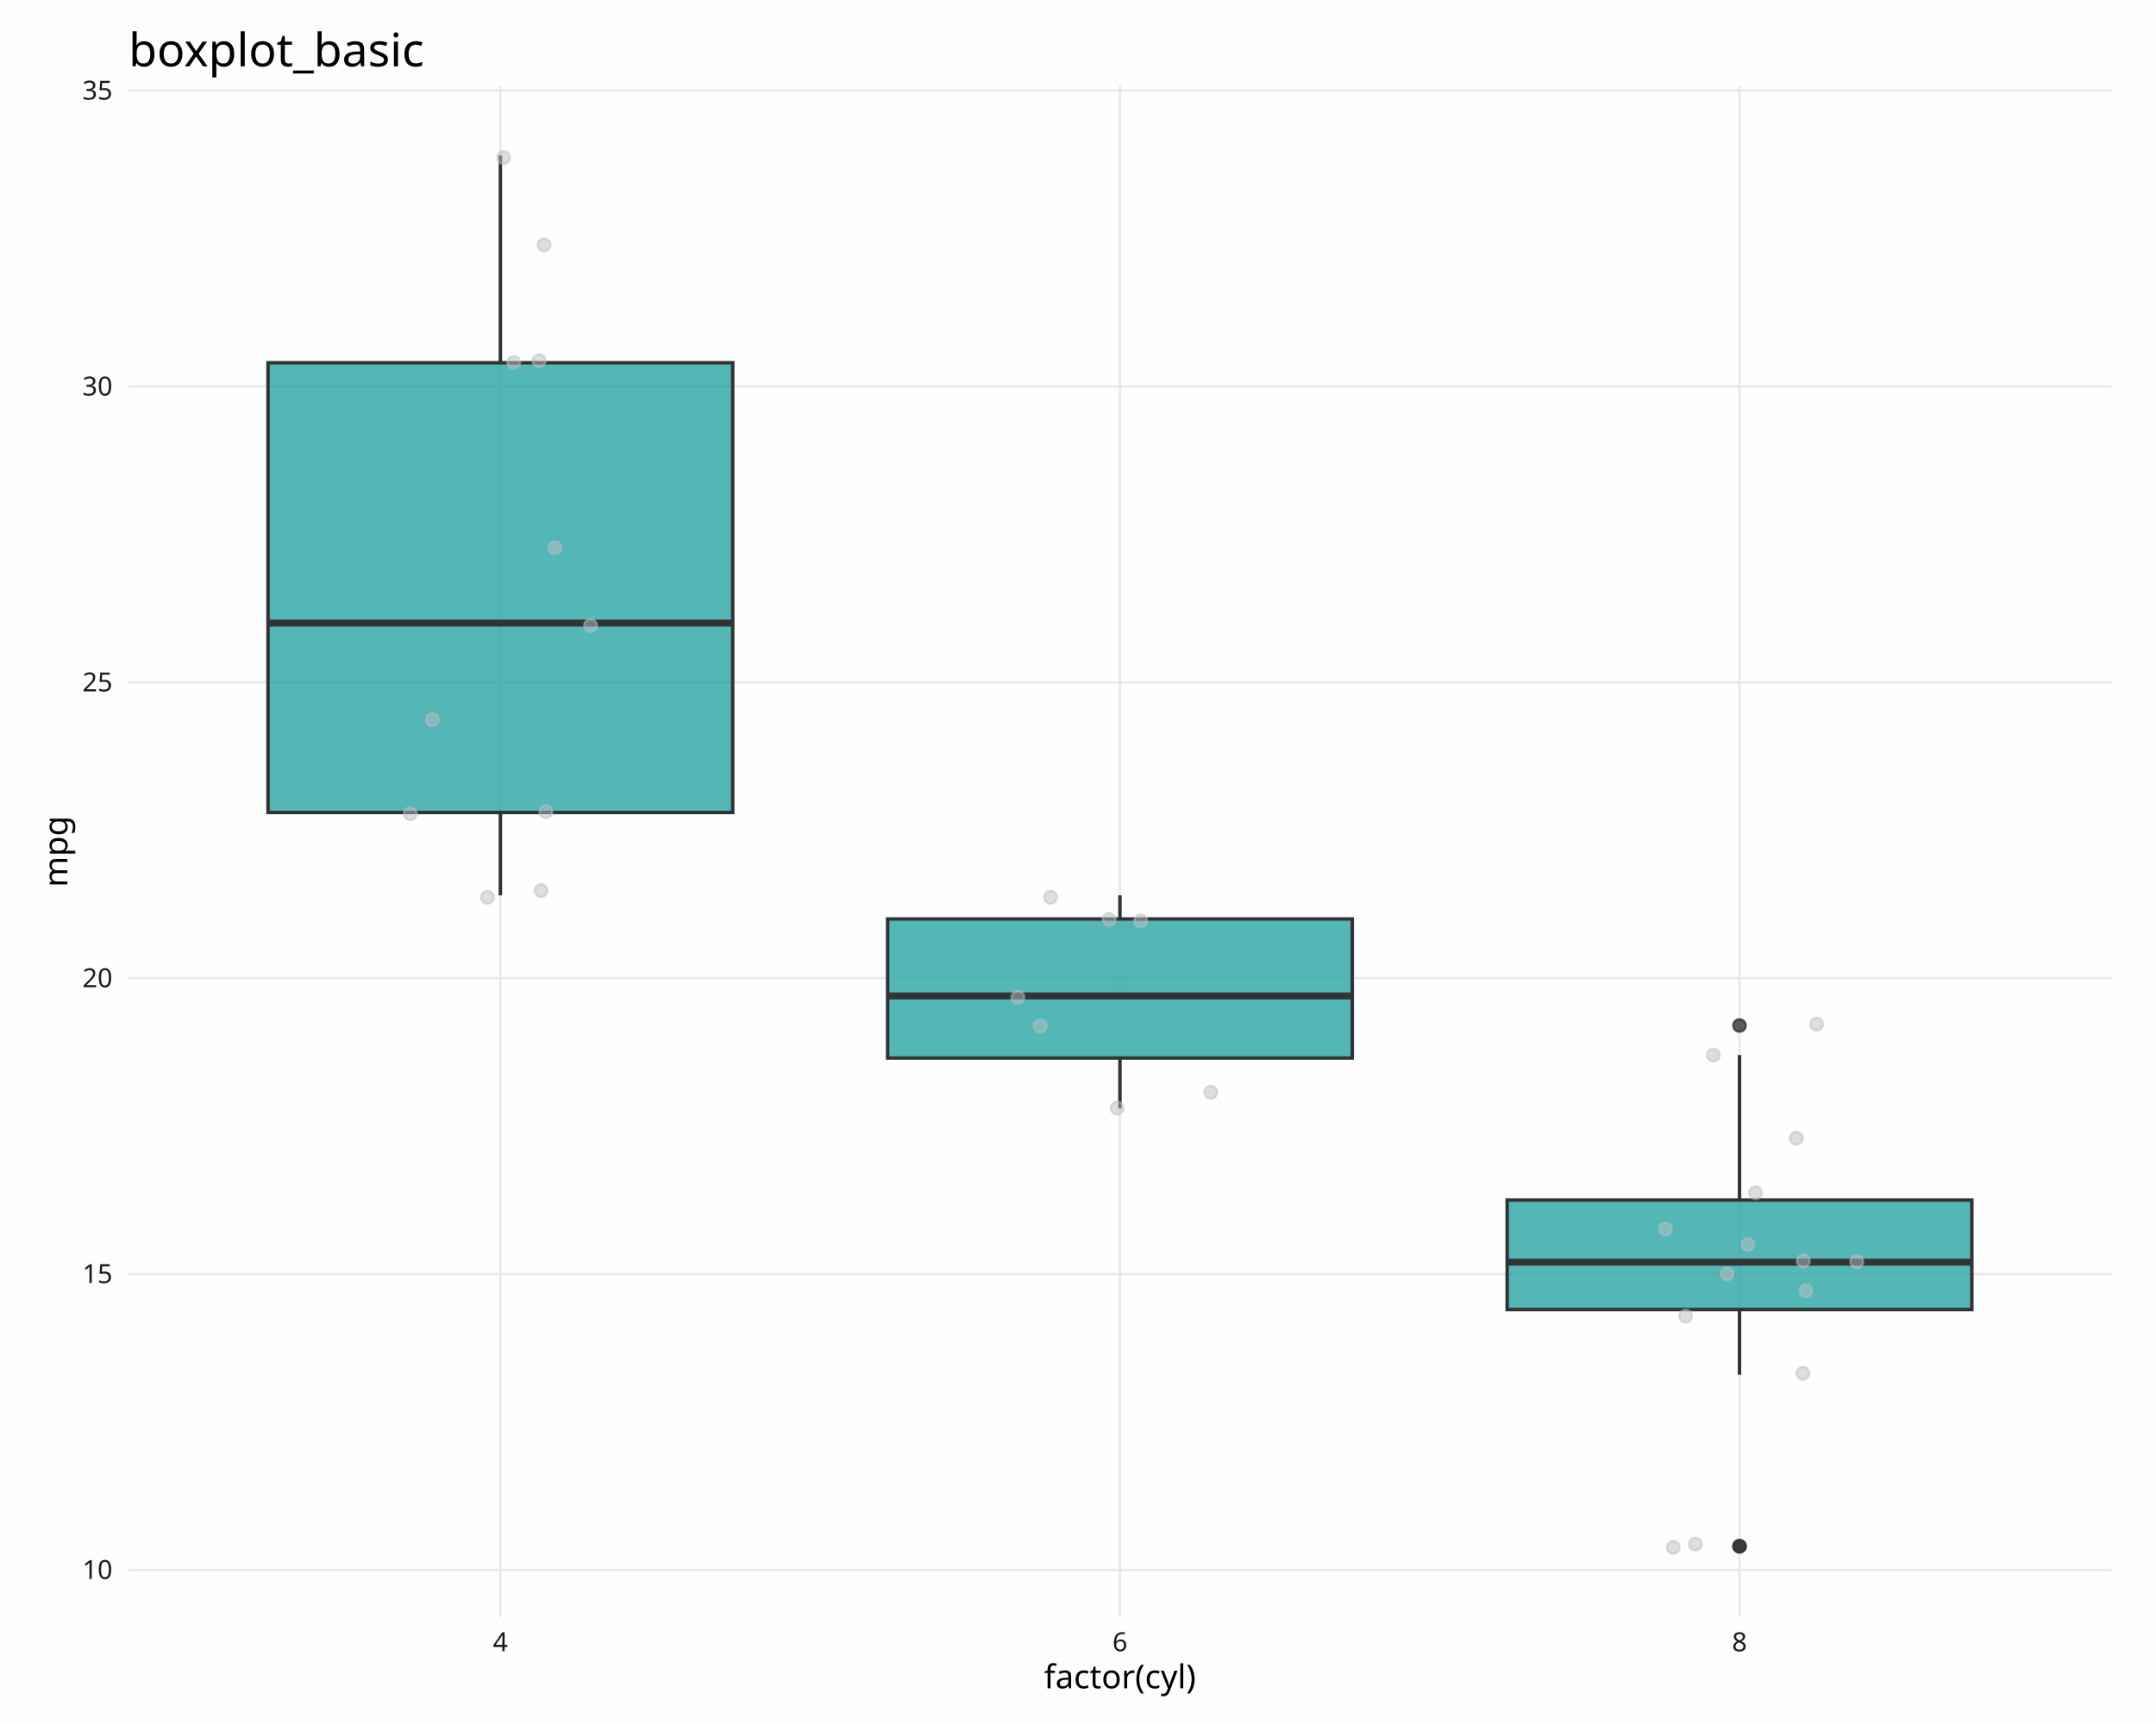
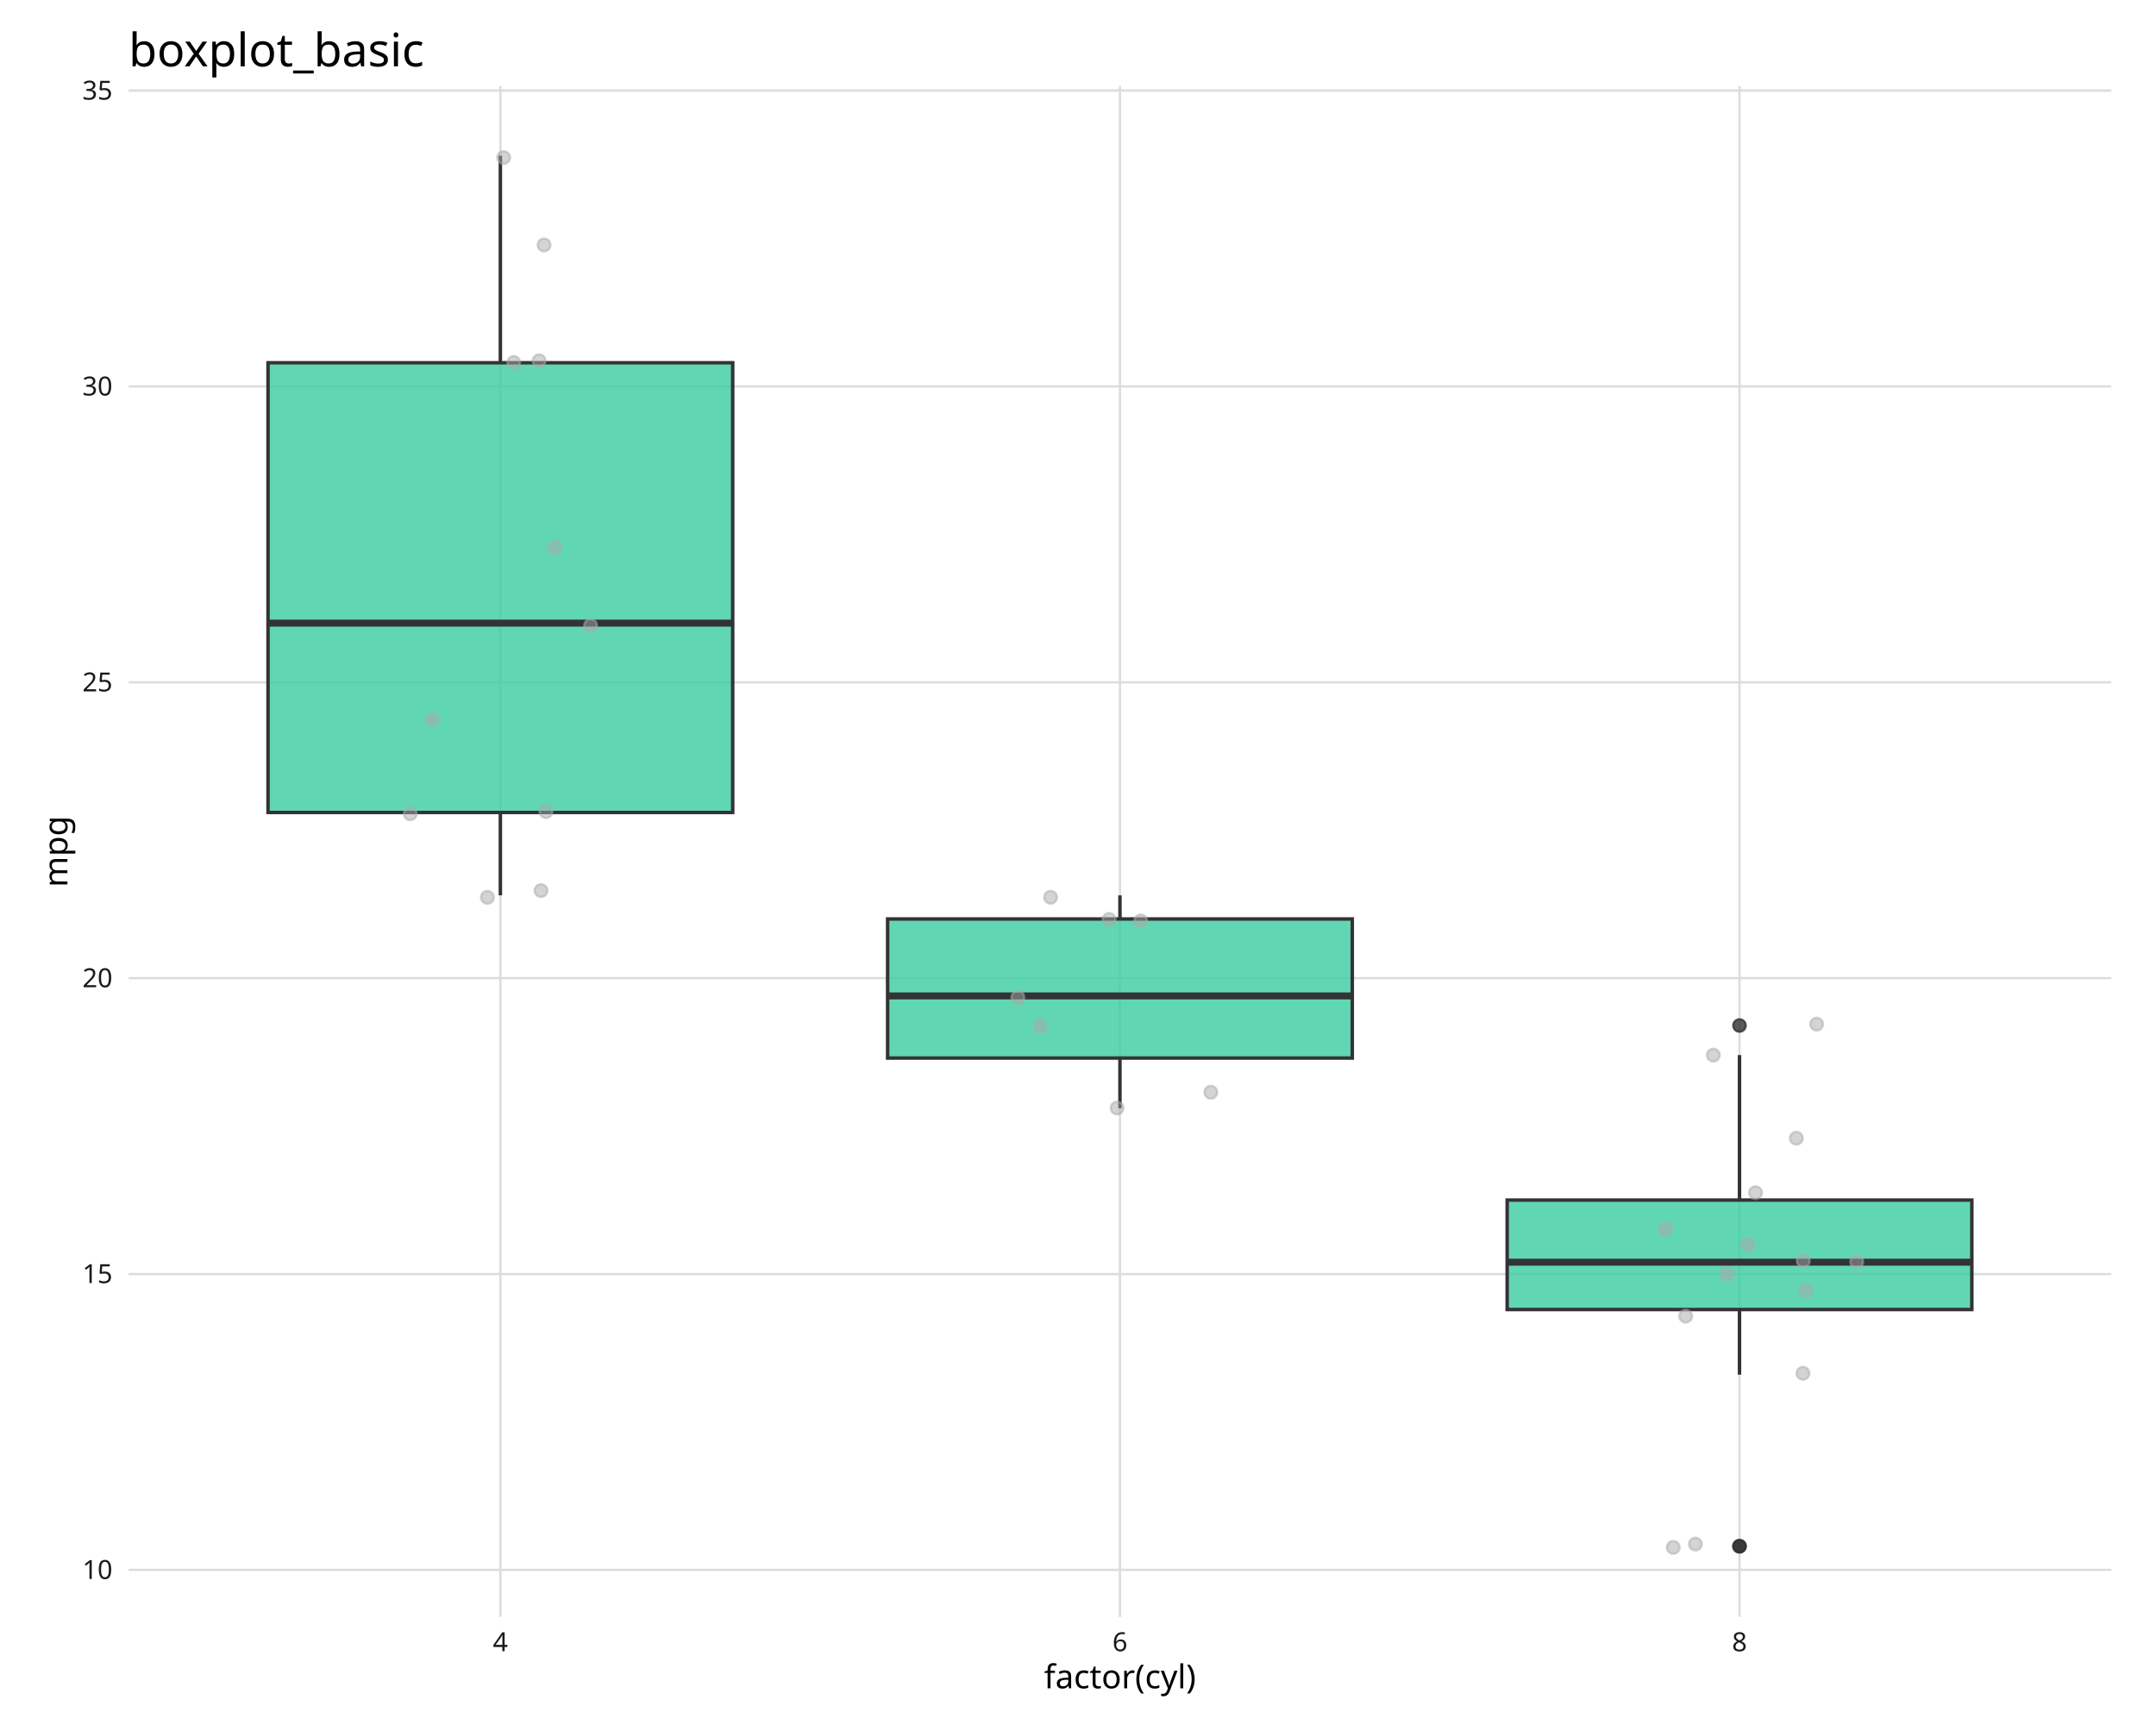
<svg xmlns="http://www.w3.org/2000/svg" class="svglite" data-engine-version="2.0" width="720.00pt" height="576.00pt" viewBox="0 0 720.00 576.00">
  <defs>
    <style type="text/css">
    .svglite line, .svglite polyline, .svglite polygon, .svglite path, .svglite rect, .svglite circle {
      fill: none;
      stroke: #000000;
      stroke-linecap: round;
      stroke-linejoin: round;
      stroke-miterlimit: 10.00;
    }
  </style>
  </defs>
  <rect width="100%" height="100%" style="stroke: none; fill: #FFFFFF;" />
  <defs>
    <clipPath id="cpMC4wMHw3MjAuMDB8MC4wMHw1NzYuMDA=">
      <rect x="0.00" y="0.00" width="720.00" height="576.00" />
    </clipPath>
  </defs>
  <g clip-path="url(#cpMC4wMHw3MjAuMDB8MC4wMHw1NzYuMDA=)">
-     <rect x="0.00" y="0.00" width="720.00" height="576.00" style="stroke-width: 1.16; stroke: none; fill: #FEFEFE;" />
+     <rect x="0.00" y="0.00" width="720.00" height="576.00" style="stroke-width: 1.16; stroke: none; fill: #FFFFFF;" />
  </g>
  <defs>
    <clipPath id="cpNDIuOTZ8NzA1LjA2fDI4Ljc0fDUzOS45Mw==">
      <rect x="42.96" y="28.74" width="662.10" height="511.19" />
    </clipPath>
  </defs>
  <g clip-path="url(#cpNDIuOTZ8NzA1LjA2fDI4Ljc0fDUzOS45Mw==)">
-     <polyline points="42.96,524.21 705.06,524.21 " style="stroke-width: 0.75; stroke: #E6E7E8; stroke-linecap: butt;" />
-     <polyline points="42.96,425.42 705.06,425.42 " style="stroke-width: 0.75; stroke: #E6E7E8; stroke-linecap: butt;" />
-     <polyline points="42.96,326.62 705.06,326.62 " style="stroke-width: 0.75; stroke: #E6E7E8; stroke-linecap: butt;" />
-     <polyline points="42.96,227.83 705.06,227.83 " style="stroke-width: 0.75; stroke: #E6E7E8; stroke-linecap: butt;" />
-     <polyline points="42.96,129.03 705.06,129.03 " style="stroke-width: 0.75; stroke: #E6E7E8; stroke-linecap: butt;" />
-     <polyline points="42.96,30.24 705.06,30.24 " style="stroke-width: 0.75; stroke: #E6E7E8; stroke-linecap: butt;" />
-     <polyline points="167.10,539.93 167.10,28.74 " style="stroke-width: 0.75; stroke: #E6E7E8; stroke-linecap: butt;" />
-     <polyline points="374.01,539.93 374.01,28.74 " style="stroke-width: 0.75; stroke: #E6E7E8; stroke-linecap: butt;" />
-     <polyline points="580.91,539.93 580.91,28.74 " style="stroke-width: 0.75; stroke: #E6E7E8; stroke-linecap: butt;" />
+     <polyline points="42.96,524.21 705.06,524.21 " style="stroke-width: 0.75; stroke: #DCDCDC; stroke-linecap: butt;" />
+     <polyline points="42.96,425.42 705.06,425.42 " style="stroke-width: 0.75; stroke: #DCDCDC; stroke-linecap: butt;" />
+     <polyline points="42.96,326.62 705.06,326.62 " style="stroke-width: 0.75; stroke: #DCDCDC; stroke-linecap: butt;" />
+     <polyline points="42.96,227.83 705.06,227.83 " style="stroke-width: 0.75; stroke: #DCDCDC; stroke-linecap: butt;" />
+     <polyline points="42.96,129.03 705.06,129.03 " style="stroke-width: 0.75; stroke: #DCDCDC; stroke-linecap: butt;" />
+     <polyline points="42.96,30.24 705.06,30.24 " style="stroke-width: 0.75; stroke: #DCDCDC; stroke-linecap: butt;" />
+     <polyline points="167.10,539.93 167.10,28.74 " style="stroke-width: 0.75; stroke: #DCDCDC; stroke-linecap: butt;" />
+     <polyline points="374.01,539.93 374.01,28.74 " style="stroke-width: 0.75; stroke: #DCDCDC; stroke-linecap: butt;" />
+     <polyline points="580.91,539.93 580.91,28.74 " style="stroke-width: 0.75; stroke: #DCDCDC; stroke-linecap: butt;" />
    <line x1="167.10" y1="121.13" x2="167.10" y2="51.98" style="stroke-width: 1.16; stroke: #333333; stroke-linecap: butt;" />
    <line x1="167.10" y1="271.30" x2="167.10" y2="298.96" style="stroke-width: 1.16; stroke: #333333; stroke-linecap: butt;" />
-     <polygon points="89.51,121.13 89.51,271.30 244.69,271.30 244.69,121.13 89.51,121.13 " style="stroke-width: 1.16; stroke: #333333; stroke-linecap: butt; stroke-linejoin: miter; fill: #27A5A2; fill-opacity: 0.80;" />
+     <polygon points="89.51,121.13 89.51,271.30 244.69,271.30 244.69,121.13 89.51,121.13 " style="stroke-width: 1.16; stroke: #333333; stroke-linecap: butt; stroke-linejoin: miter; fill: #3ACC9F; fill-opacity: 0.80;" />
    <line x1="89.51" y1="208.07" x2="244.69" y2="208.07" style="stroke-width: 2.33; stroke: #333333; stroke-linecap: butt; stroke-linejoin: miter;" />
    <line x1="374.01" y1="306.86" x2="374.01" y2="298.96" style="stroke-width: 1.16; stroke: #333333; stroke-linecap: butt;" />
    <line x1="374.01" y1="353.30" x2="374.01" y2="370.09" style="stroke-width: 1.16; stroke: #333333; stroke-linecap: butt;" />
-     <polygon points="296.42,306.86 296.42,353.30 451.60,353.30 451.60,306.86 296.42,306.86 " style="stroke-width: 1.16; stroke: #333333; stroke-linecap: butt; stroke-linejoin: miter; fill: #27A5A2; fill-opacity: 0.80;" />
+     <polygon points="296.42,306.86 296.42,353.30 451.60,353.30 451.60,306.86 296.42,306.86 " style="stroke-width: 1.16; stroke: #333333; stroke-linecap: butt; stroke-linejoin: miter; fill: #3ACC9F; fill-opacity: 0.80;" />
    <line x1="296.42" y1="332.55" x2="451.60" y2="332.55" style="stroke-width: 2.33; stroke: #333333; stroke-linecap: butt; stroke-linejoin: miter;" />
    <circle cx="580.91" cy="516.31" r="2.10" style="stroke-width: 0.71; stroke: #333333; stroke-opacity: 0.80; fill: #333333; fill-opacity: 0.80;" />
    <circle cx="580.91" cy="516.31" r="2.10" style="stroke-width: 0.71; stroke: #333333; stroke-opacity: 0.80; fill: #333333; fill-opacity: 0.80;" />
    <circle cx="580.91" cy="342.43" r="2.10" style="stroke-width: 0.71; stroke: #333333; stroke-opacity: 0.80; fill: #333333; fill-opacity: 0.80;" />
    <line x1="580.91" y1="400.72" x2="580.91" y2="352.31" style="stroke-width: 1.16; stroke: #333333; stroke-linecap: butt;" />
    <line x1="580.91" y1="437.27" x2="580.91" y2="459.01" style="stroke-width: 1.16; stroke: #333333; stroke-linecap: butt;" />
-     <polygon points="503.32,400.72 503.32,437.27 658.50,437.27 658.50,400.72 503.32,400.72 " style="stroke-width: 1.16; stroke: #333333; stroke-linecap: butt; stroke-linejoin: miter; fill: #27A5A2; fill-opacity: 0.80;" />
+     <polygon points="503.32,400.72 503.32,437.27 658.50,437.27 658.50,400.72 503.32,400.72 " style="stroke-width: 1.16; stroke: #333333; stroke-linecap: butt; stroke-linejoin: miter; fill: #3ACC9F; fill-opacity: 0.80;" />
    <line x1="503.32" y1="421.46" x2="658.50" y2="421.46" style="stroke-width: 2.33; stroke: #333333; stroke-linecap: butt; stroke-linejoin: miter;" />
-     <circle cx="370.38" cy="307.01" r="2.13" style="stroke-width: 0.77; stroke: #BCBEC0; stroke-opacity: 0.50; fill: #BCBEC0; fill-opacity: 0.50;" />
-     <circle cx="380.94" cy="307.52" r="2.13" style="stroke-width: 0.77; stroke: #BCBEC0; stroke-opacity: 0.50; fill: #BCBEC0; fill-opacity: 0.50;" />
-     <circle cx="182.33" cy="271.00" r="2.13" style="stroke-width: 0.77; stroke: #BCBEC0; stroke-opacity: 0.50; fill: #BCBEC0; fill-opacity: 0.50;" />
-     <circle cx="350.84" cy="299.61" r="2.13" style="stroke-width: 0.77; stroke: #BCBEC0; stroke-opacity: 0.50; fill: #BCBEC0; fill-opacity: 0.50;" />
-     <circle cx="572.17" cy="352.32" r="2.13" style="stroke-width: 0.77; stroke: #BCBEC0; stroke-opacity: 0.50; fill: #BCBEC0; fill-opacity: 0.50;" />
-     <circle cx="404.36" cy="364.72" r="2.13" style="stroke-width: 0.77; stroke: #BCBEC0; stroke-opacity: 0.50; fill: #BCBEC0; fill-opacity: 0.50;" />
-     <circle cx="562.92" cy="439.48" r="2.13" style="stroke-width: 0.77; stroke: #BCBEC0; stroke-opacity: 0.50; fill: #BCBEC0; fill-opacity: 0.50;" />
-     <circle cx="144.37" cy="240.31" r="2.13" style="stroke-width: 0.77; stroke: #BCBEC0; stroke-opacity: 0.50; fill: #BCBEC0; fill-opacity: 0.50;" />
-     <circle cx="137.00" cy="271.71" r="2.13" style="stroke-width: 0.77; stroke: #BCBEC0; stroke-opacity: 0.50; fill: #BCBEC0; fill-opacity: 0.50;" />
-     <circle cx="347.39" cy="342.61" r="2.13" style="stroke-width: 0.77; stroke: #BCBEC0; stroke-opacity: 0.50; fill: #BCBEC0; fill-opacity: 0.50;" />
-     <circle cx="373.06" cy="369.99" r="2.13" style="stroke-width: 0.77; stroke: #BCBEC0; stroke-opacity: 0.50; fill: #BCBEC0; fill-opacity: 0.50;" />
-     <circle cx="586.26" cy="398.26" r="2.13" style="stroke-width: 0.77; stroke: #BCBEC0; stroke-opacity: 0.50; fill: #BCBEC0; fill-opacity: 0.50;" />
-     <circle cx="599.89" cy="380.06" r="2.13" style="stroke-width: 0.77; stroke: #BCBEC0; stroke-opacity: 0.50; fill: #BCBEC0; fill-opacity: 0.50;" />
-     <circle cx="602.21" cy="421.01" r="2.13" style="stroke-width: 0.77; stroke: #BCBEC0; stroke-opacity: 0.50; fill: #BCBEC0; fill-opacity: 0.50;" />
-     <circle cx="566.18" cy="515.58" r="2.13" style="stroke-width: 0.77; stroke: #BCBEC0; stroke-opacity: 0.50; fill: #BCBEC0; fill-opacity: 0.50;" />
-     <circle cx="558.79" cy="516.70" r="2.13" style="stroke-width: 0.77; stroke: #BCBEC0; stroke-opacity: 0.50; fill: #BCBEC0; fill-opacity: 0.50;" />
-     <circle cx="603.09" cy="430.97" r="2.13" style="stroke-width: 0.77; stroke: #BCBEC0; stroke-opacity: 0.50; fill: #BCBEC0; fill-opacity: 0.50;" />
-     <circle cx="181.69" cy="81.79" r="2.13" style="stroke-width: 0.77; stroke: #BCBEC0; stroke-opacity: 0.50; fill: #BCBEC0; fill-opacity: 0.50;" />
-     <circle cx="180.02" cy="120.46" r="2.13" style="stroke-width: 0.77; stroke: #BCBEC0; stroke-opacity: 0.50; fill: #BCBEC0; fill-opacity: 0.50;" />
-     <circle cx="168.20" cy="52.62" r="2.13" style="stroke-width: 0.77; stroke: #BCBEC0; stroke-opacity: 0.50; fill: #BCBEC0; fill-opacity: 0.50;" />
-     <circle cx="180.67" cy="297.38" r="2.13" style="stroke-width: 0.77; stroke: #BCBEC0; stroke-opacity: 0.50; fill: #BCBEC0; fill-opacity: 0.50;" />
-     <circle cx="583.73" cy="415.55" r="2.13" style="stroke-width: 0.77; stroke: #BCBEC0; stroke-opacity: 0.50; fill: #BCBEC0; fill-opacity: 0.50;" />
-     <circle cx="620.06" cy="421.28" r="2.13" style="stroke-width: 0.77; stroke: #BCBEC0; stroke-opacity: 0.50; fill: #BCBEC0; fill-opacity: 0.50;" />
-     <circle cx="602.10" cy="458.56" r="2.13" style="stroke-width: 0.77; stroke: #BCBEC0; stroke-opacity: 0.50; fill: #BCBEC0; fill-opacity: 0.50;" />
-     <circle cx="606.68" cy="341.97" r="2.13" style="stroke-width: 0.77; stroke: #BCBEC0; stroke-opacity: 0.50; fill: #BCBEC0; fill-opacity: 0.50;" />
-     <circle cx="185.28" cy="182.93" r="2.13" style="stroke-width: 0.77; stroke: #BCBEC0; stroke-opacity: 0.50; fill: #BCBEC0; fill-opacity: 0.50;" />
-     <circle cx="197.22" cy="208.86" r="2.13" style="stroke-width: 0.77; stroke: #BCBEC0; stroke-opacity: 0.50; fill: #BCBEC0; fill-opacity: 0.50;" />
-     <circle cx="171.57" cy="121.04" r="2.13" style="stroke-width: 0.77; stroke: #BCBEC0; stroke-opacity: 0.50; fill: #BCBEC0; fill-opacity: 0.50;" />
-     <circle cx="556.18" cy="410.38" r="2.13" style="stroke-width: 0.77; stroke: #BCBEC0; stroke-opacity: 0.50; fill: #BCBEC0; fill-opacity: 0.50;" />
-     <circle cx="339.92" cy="333.02" r="2.13" style="stroke-width: 0.77; stroke: #BCBEC0; stroke-opacity: 0.50; fill: #BCBEC0; fill-opacity: 0.50;" />
-     <circle cx="576.78" cy="425.36" r="2.13" style="stroke-width: 0.77; stroke: #BCBEC0; stroke-opacity: 0.50; fill: #BCBEC0; fill-opacity: 0.50;" />
-     <circle cx="162.77" cy="299.63" r="2.13" style="stroke-width: 0.77; stroke: #BCBEC0; stroke-opacity: 0.50; fill: #BCBEC0; fill-opacity: 0.50;" />
+     <circle cx="370.38" cy="307.01" r="2.13" style="stroke-width: 0.77; stroke: #ABABAB; stroke-opacity: 0.50; fill: #ABABAB; fill-opacity: 0.50;" />
+     <circle cx="380.94" cy="307.52" r="2.13" style="stroke-width: 0.77; stroke: #ABABAB; stroke-opacity: 0.50; fill: #ABABAB; fill-opacity: 0.50;" />
+     <circle cx="182.33" cy="271.00" r="2.13" style="stroke-width: 0.77; stroke: #ABABAB; stroke-opacity: 0.50; fill: #ABABAB; fill-opacity: 0.50;" />
+     <circle cx="350.84" cy="299.61" r="2.13" style="stroke-width: 0.77; stroke: #ABABAB; stroke-opacity: 0.50; fill: #ABABAB; fill-opacity: 0.50;" />
+     <circle cx="572.17" cy="352.32" r="2.13" style="stroke-width: 0.77; stroke: #ABABAB; stroke-opacity: 0.50; fill: #ABABAB; fill-opacity: 0.50;" />
+     <circle cx="404.36" cy="364.72" r="2.13" style="stroke-width: 0.77; stroke: #ABABAB; stroke-opacity: 0.50; fill: #ABABAB; fill-opacity: 0.50;" />
+     <circle cx="562.92" cy="439.48" r="2.13" style="stroke-width: 0.77; stroke: #ABABAB; stroke-opacity: 0.50; fill: #ABABAB; fill-opacity: 0.50;" />
+     <circle cx="144.37" cy="240.31" r="2.13" style="stroke-width: 0.77; stroke: #ABABAB; stroke-opacity: 0.50; fill: #ABABAB; fill-opacity: 0.50;" />
+     <circle cx="137.00" cy="271.71" r="2.13" style="stroke-width: 0.77; stroke: #ABABAB; stroke-opacity: 0.50; fill: #ABABAB; fill-opacity: 0.50;" />
+     <circle cx="347.39" cy="342.61" r="2.13" style="stroke-width: 0.77; stroke: #ABABAB; stroke-opacity: 0.50; fill: #ABABAB; fill-opacity: 0.50;" />
+     <circle cx="373.06" cy="369.99" r="2.13" style="stroke-width: 0.77; stroke: #ABABAB; stroke-opacity: 0.50; fill: #ABABAB; fill-opacity: 0.50;" />
+     <circle cx="586.26" cy="398.26" r="2.13" style="stroke-width: 0.77; stroke: #ABABAB; stroke-opacity: 0.50; fill: #ABABAB; fill-opacity: 0.50;" />
+     <circle cx="599.89" cy="380.06" r="2.13" style="stroke-width: 0.77; stroke: #ABABAB; stroke-opacity: 0.50; fill: #ABABAB; fill-opacity: 0.50;" />
+     <circle cx="602.21" cy="421.01" r="2.13" style="stroke-width: 0.77; stroke: #ABABAB; stroke-opacity: 0.50; fill: #ABABAB; fill-opacity: 0.50;" />
+     <circle cx="566.18" cy="515.58" r="2.13" style="stroke-width: 0.77; stroke: #ABABAB; stroke-opacity: 0.50; fill: #ABABAB; fill-opacity: 0.50;" />
+     <circle cx="558.79" cy="516.70" r="2.13" style="stroke-width: 0.77; stroke: #ABABAB; stroke-opacity: 0.50; fill: #ABABAB; fill-opacity: 0.50;" />
+     <circle cx="603.09" cy="430.97" r="2.13" style="stroke-width: 0.77; stroke: #ABABAB; stroke-opacity: 0.50; fill: #ABABAB; fill-opacity: 0.50;" />
+     <circle cx="181.69" cy="81.79" r="2.13" style="stroke-width: 0.77; stroke: #ABABAB; stroke-opacity: 0.50; fill: #ABABAB; fill-opacity: 0.50;" />
+     <circle cx="180.02" cy="120.46" r="2.13" style="stroke-width: 0.77; stroke: #ABABAB; stroke-opacity: 0.50; fill: #ABABAB; fill-opacity: 0.50;" />
+     <circle cx="168.20" cy="52.62" r="2.13" style="stroke-width: 0.77; stroke: #ABABAB; stroke-opacity: 0.50; fill: #ABABAB; fill-opacity: 0.50;" />
+     <circle cx="180.67" cy="297.38" r="2.13" style="stroke-width: 0.77; stroke: #ABABAB; stroke-opacity: 0.50; fill: #ABABAB; fill-opacity: 0.50;" />
+     <circle cx="583.73" cy="415.55" r="2.13" style="stroke-width: 0.77; stroke: #ABABAB; stroke-opacity: 0.50; fill: #ABABAB; fill-opacity: 0.50;" />
+     <circle cx="620.06" cy="421.28" r="2.13" style="stroke-width: 0.77; stroke: #ABABAB; stroke-opacity: 0.50; fill: #ABABAB; fill-opacity: 0.50;" />
+     <circle cx="602.10" cy="458.56" r="2.13" style="stroke-width: 0.77; stroke: #ABABAB; stroke-opacity: 0.50; fill: #ABABAB; fill-opacity: 0.50;" />
+     <circle cx="606.68" cy="341.97" r="2.13" style="stroke-width: 0.77; stroke: #ABABAB; stroke-opacity: 0.50; fill: #ABABAB; fill-opacity: 0.50;" />
+     <circle cx="185.28" cy="182.93" r="2.13" style="stroke-width: 0.77; stroke: #ABABAB; stroke-opacity: 0.50; fill: #ABABAB; fill-opacity: 0.50;" />
+     <circle cx="197.22" cy="208.86" r="2.13" style="stroke-width: 0.77; stroke: #ABABAB; stroke-opacity: 0.50; fill: #ABABAB; fill-opacity: 0.50;" />
+     <circle cx="171.57" cy="121.04" r="2.13" style="stroke-width: 0.77; stroke: #ABABAB; stroke-opacity: 0.50; fill: #ABABAB; fill-opacity: 0.50;" />
+     <circle cx="556.18" cy="410.38" r="2.13" style="stroke-width: 0.77; stroke: #ABABAB; stroke-opacity: 0.50; fill: #ABABAB; fill-opacity: 0.50;" />
+     <circle cx="339.92" cy="333.02" r="2.13" style="stroke-width: 0.77; stroke: #ABABAB; stroke-opacity: 0.50; fill: #ABABAB; fill-opacity: 0.50;" />
+     <circle cx="576.78" cy="425.36" r="2.13" style="stroke-width: 0.77; stroke: #ABABAB; stroke-opacity: 0.50; fill: #ABABAB; fill-opacity: 0.50;" />
+     <circle cx="162.77" cy="299.63" r="2.13" style="stroke-width: 0.77; stroke: #ABABAB; stroke-opacity: 0.50; fill: #ABABAB; fill-opacity: 0.50;" />
  </g>
  <g clip-path="url(#cpMC4wMHw3MjAuMDB8MC4wMHw1NzYuMDA=)">
    <text x="37.58" y="527.24" text-anchor="end" style="font-size: 8.80px; fill: #1A1A1A; font-family: sans;" textLength="9.79px" lengthAdjust="spacingAndGlyphs">10</text>
    <text x="37.58" y="428.44" text-anchor="end" style="font-size: 8.80px; fill: #1A1A1A; font-family: sans;" textLength="9.79px" lengthAdjust="spacingAndGlyphs">15</text>
    <text x="37.58" y="329.65" text-anchor="end" style="font-size: 8.80px; fill: #1A1A1A; font-family: sans;" textLength="9.79px" lengthAdjust="spacingAndGlyphs">20</text>
    <text x="37.58" y="230.86" text-anchor="end" style="font-size: 8.80px; fill: #1A1A1A; font-family: sans;" textLength="9.79px" lengthAdjust="spacingAndGlyphs">25</text>
    <text x="37.58" y="132.06" text-anchor="end" style="font-size: 8.80px; fill: #1A1A1A; font-family: sans;" textLength="9.79px" lengthAdjust="spacingAndGlyphs">30</text>
    <text x="37.58" y="33.27" text-anchor="end" style="font-size: 8.80px; fill: #1A1A1A; font-family: sans;" textLength="9.79px" lengthAdjust="spacingAndGlyphs">35</text>
    <text x="167.10" y="551.37" text-anchor="middle" style="font-size: 8.80px; fill: #1A1A1A; font-family: sans;" textLength="4.89px" lengthAdjust="spacingAndGlyphs">4</text>
    <text x="374.01" y="551.37" text-anchor="middle" style="font-size: 8.80px; fill: #1A1A1A; font-family: sans;" textLength="4.89px" lengthAdjust="spacingAndGlyphs">6</text>
    <text x="580.91" y="551.37" text-anchor="middle" style="font-size: 8.80px; fill: #1A1A1A; font-family: sans;" textLength="4.89px" lengthAdjust="spacingAndGlyphs">8</text>
    <text x="374.01" y="563.75" text-anchor="middle" style="font-size: 11.00px; font-family: sans;" textLength="48.29px" lengthAdjust="spacingAndGlyphs">factor(cyl)</text>
    <text transform="translate(22.51,284.34) rotate(-90)" text-anchor="middle" style="font-size: 11.00px; font-family: sans;" textLength="21.40px" lengthAdjust="spacingAndGlyphs">mpg</text>
    <text x="42.96" y="22.16" style="font-size: 15.40px; font-family: sans;" textLength="94.19px" lengthAdjust="spacingAndGlyphs">boxplot_basic</text>
  </g>
</svg>
